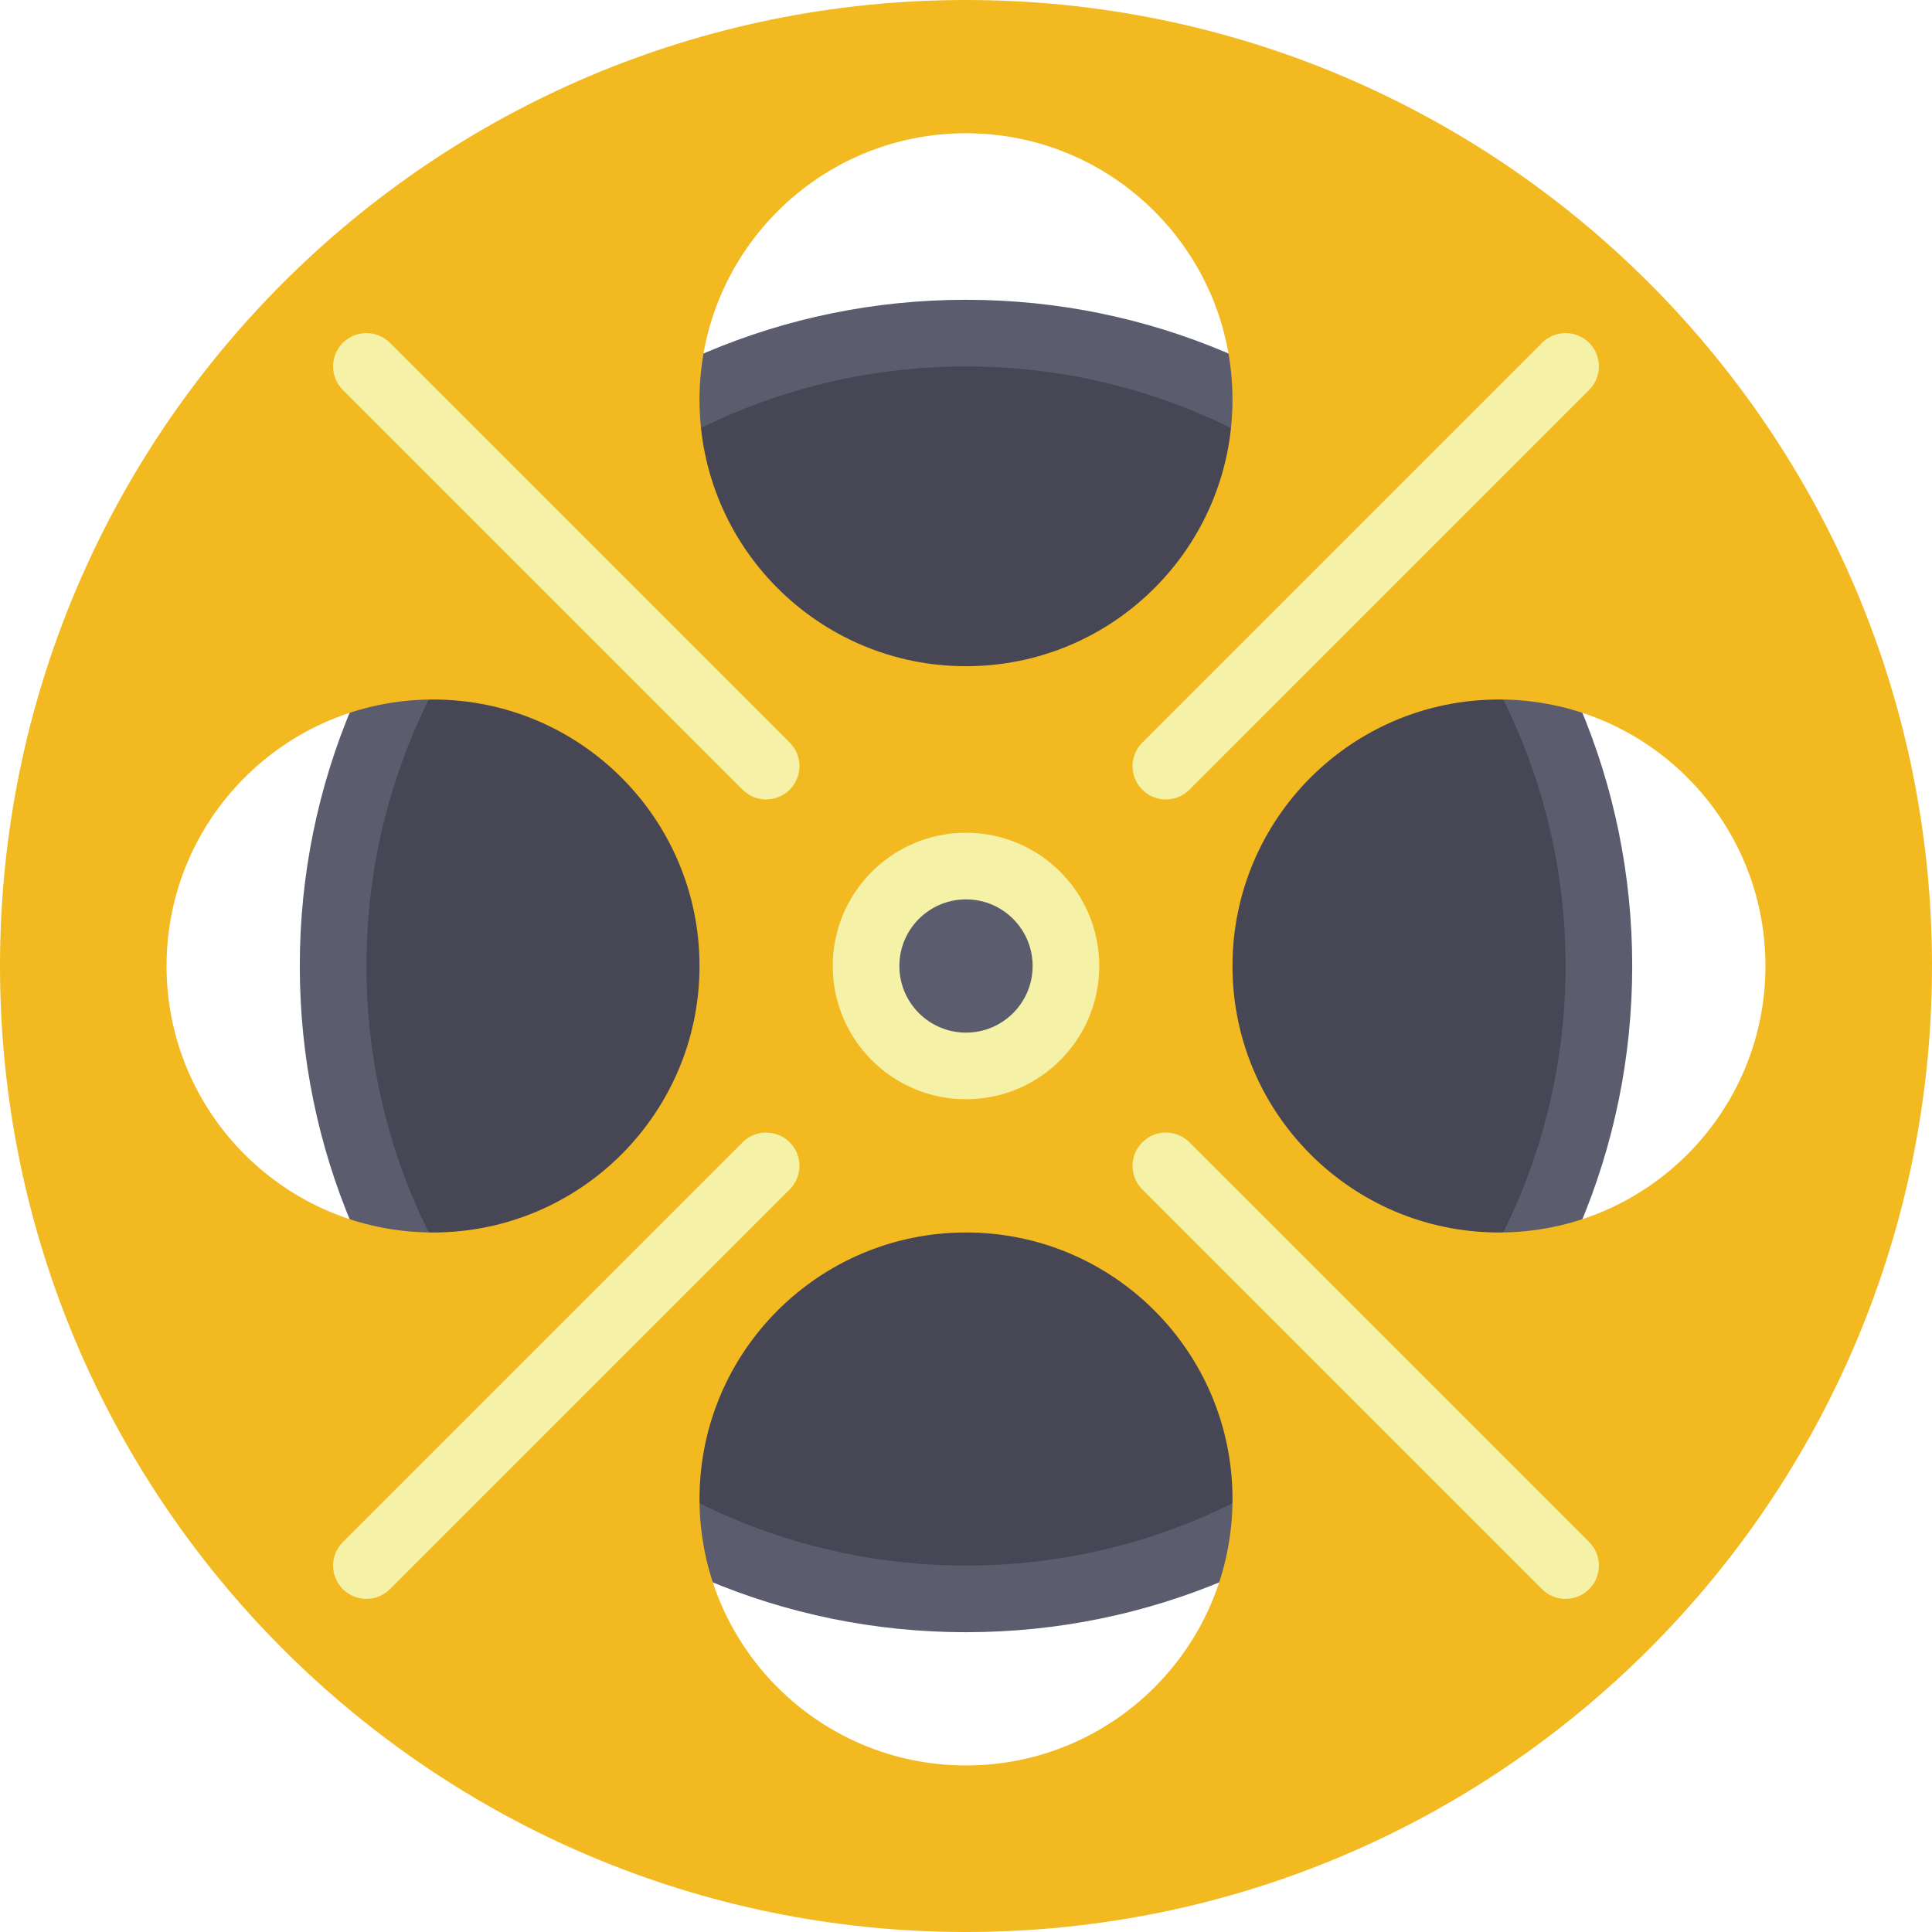
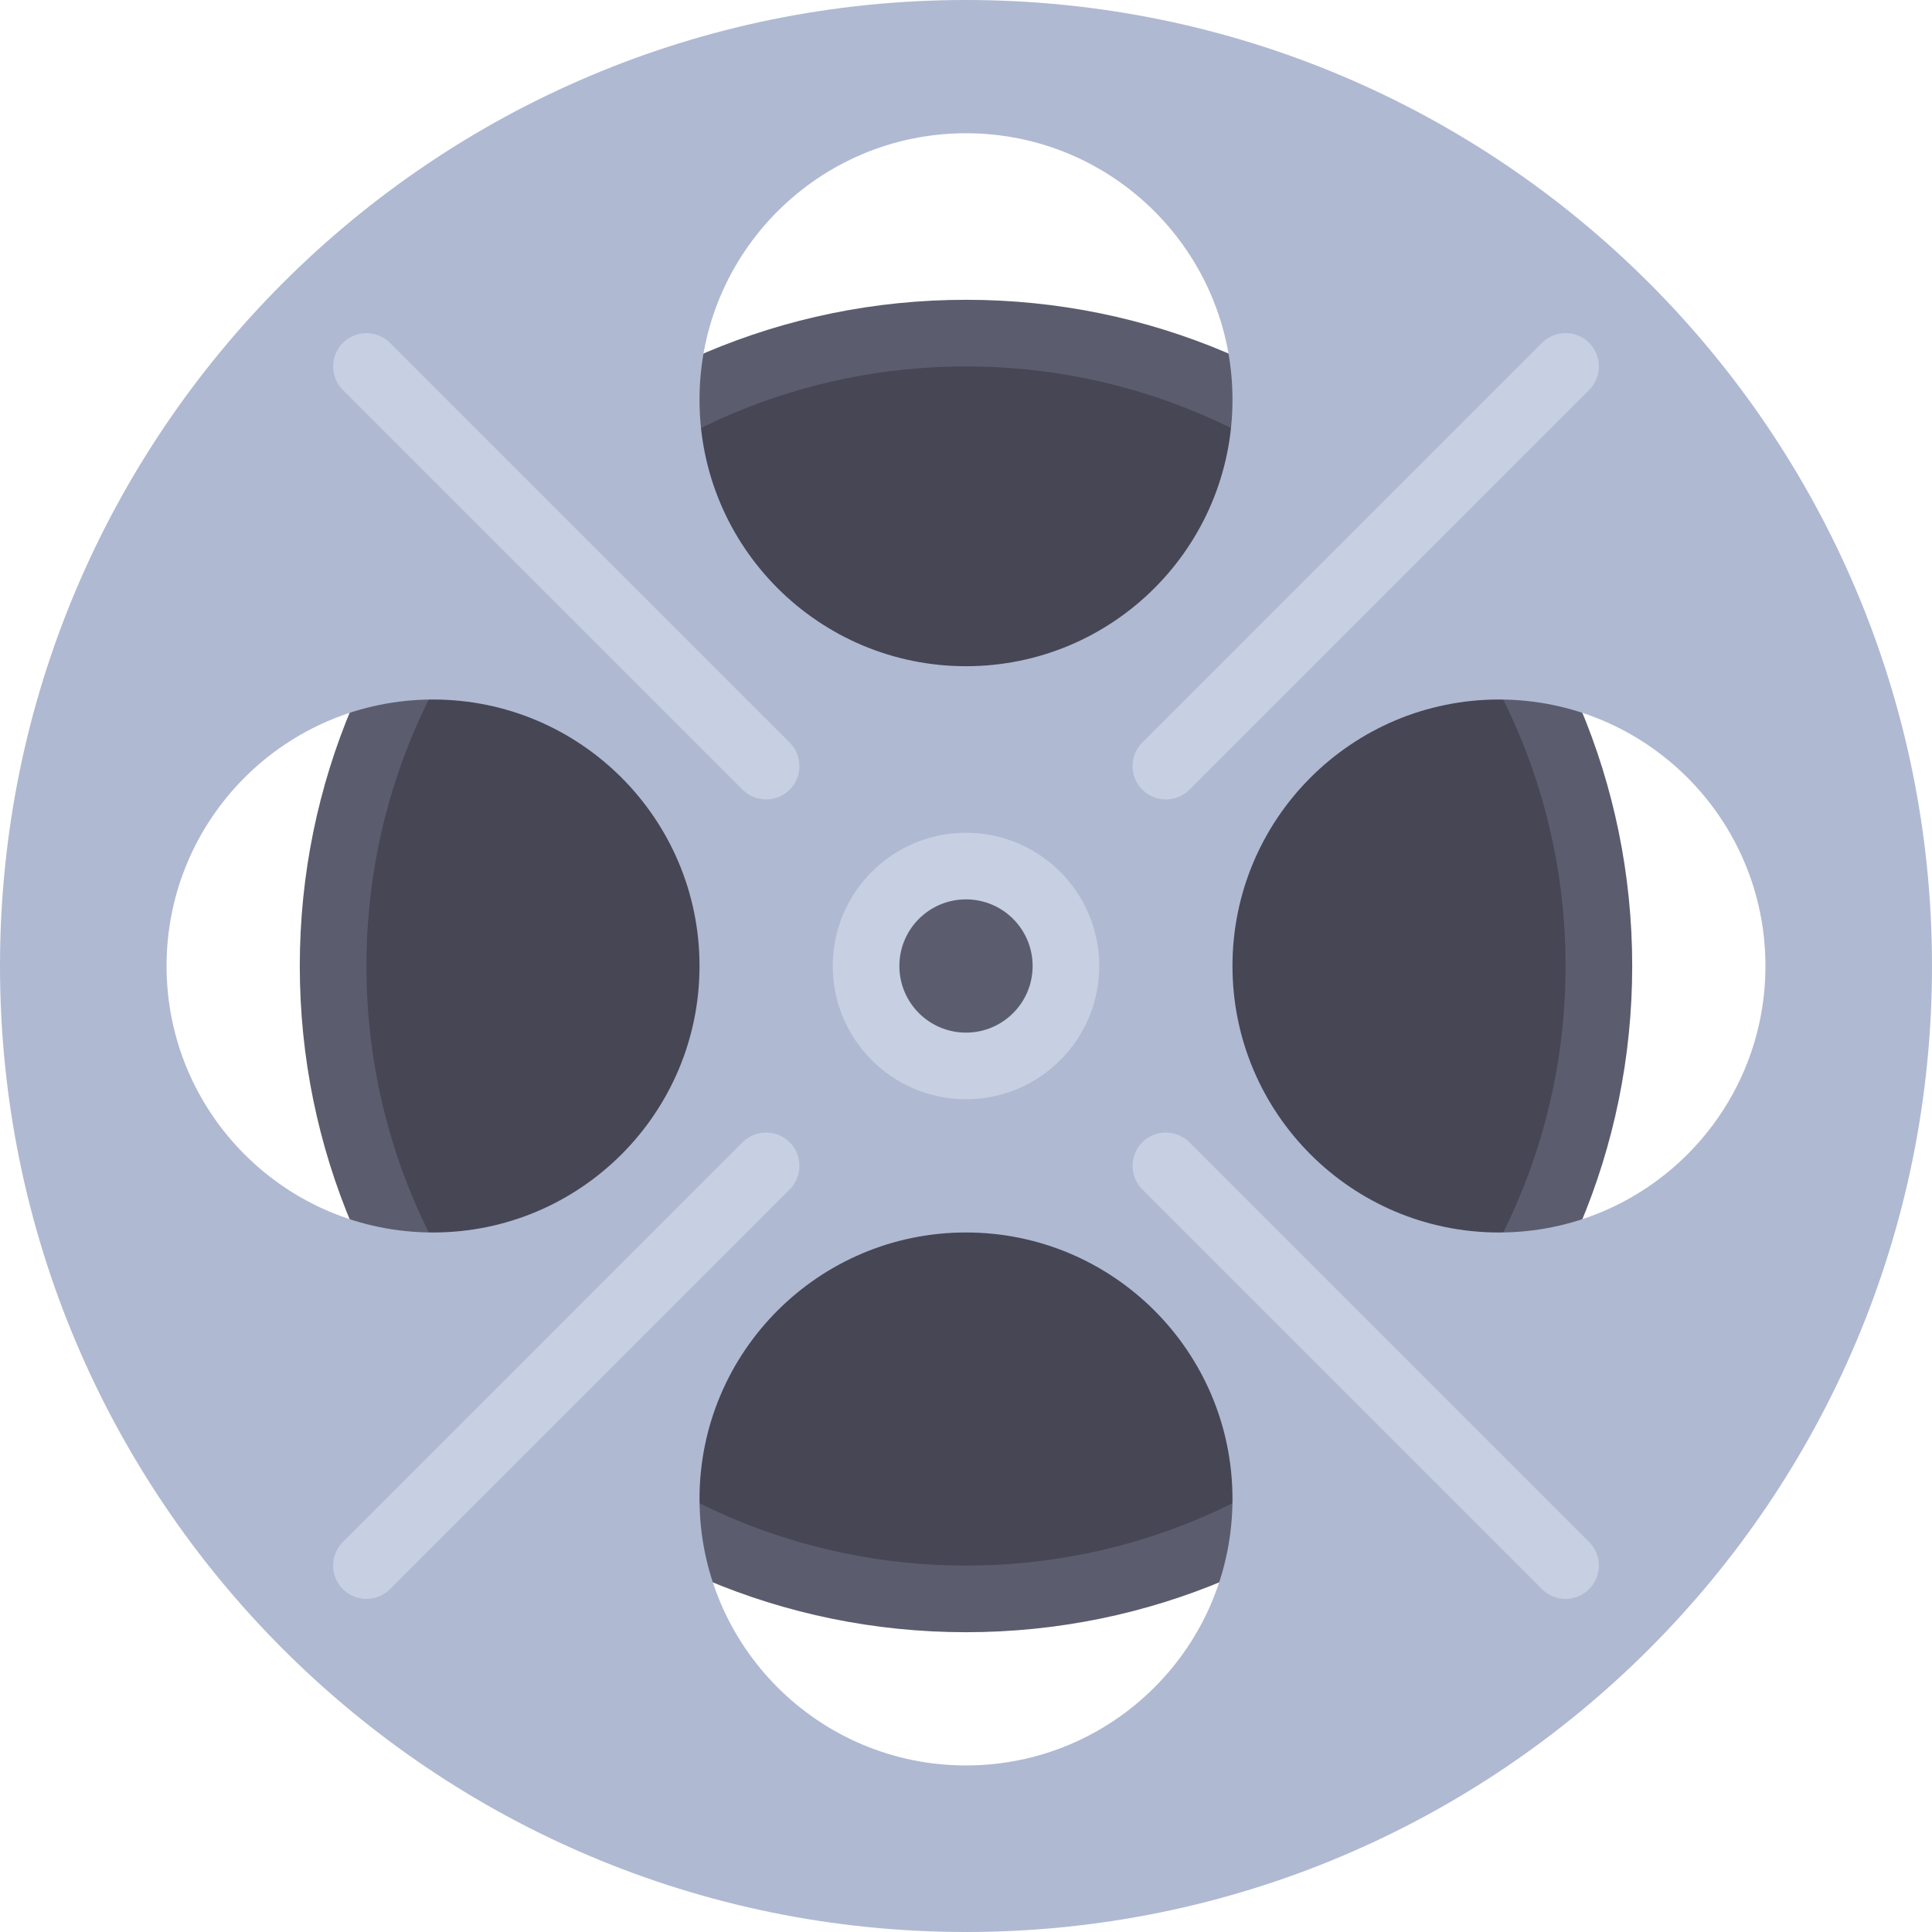
- <svg xmlns="http://www.w3.org/2000/svg" height="800px" width="800px" version="1.1" id="Layer_1" viewBox="0 0 512 512" xml:space="preserve" fill="#000000">
+ <svg xmlns="http://www.w3.org/2000/svg" height="200px" width="200px" version="1.1" id="Layer_1" viewBox="0 0 512 512" xml:space="preserve" fill="#000000">
  <g id="SVGRepo_bgCarrier" stroke-width="0" />
  <g id="SVGRepo_tracerCarrier" stroke-linecap="round" stroke-linejoin="round" />
  <g id="SVGRepo_iconCarrier">
    <circle style="fill:#5B5D6E;" cx="256" cy="256" r="176.552" />
    <circle style="fill:#464655;" cx="256" cy="256" r="158.897" />
-     <path style="fill:#f2ba20;" d="M256,0C114.615,0,0,114.615,0,256s114.615,256,256,256s256-114.615,256-256S397.385,0,256,0z M256,35.31c39.003,0,70.621,31.618,70.621,70.621S295.003,176.552,256,176.552s-70.621-31.618-70.621-70.621 S216.998,35.31,256,35.31z M114.759,326.621c-39.002,0-70.621-31.618-70.621-70.621s31.618-70.621,70.621-70.621 s70.621,31.618,70.621,70.621S153.761,326.621,114.759,326.621z M256,467.862c-39.002,0-70.621-31.618-70.621-70.621 s31.618-70.621,70.621-70.621s70.621,31.618,70.621,70.621S295.003,467.862,256,467.862z M397.241,326.621 c-39.002,0-70.621-31.618-70.621-70.621s31.618-70.621,70.621-70.621s70.621,31.618,70.621,70.621S436.244,326.621,397.241,326.621z " />
-     <circle style="fill:#f5f2a8;" cx="256" cy="256" r="35.31" />
+     <path style="fill:#AFB9D2;" d="M256,0C114.615,0,0,114.615,0,256s114.615,256,256,256s256-114.615,256-256S397.385,0,256,0z M256,35.31c39.003,0,70.621,31.618,70.621,70.621S295.003,176.552,256,176.552s-70.621-31.618-70.621-70.621 S216.998,35.31,256,35.31z M114.759,326.621c-39.002,0-70.621-31.618-70.621-70.621s31.618-70.621,70.621-70.621 s70.621,31.618,70.621,70.621S153.761,326.621,114.759,326.621z M256,467.862c-39.002,0-70.621-31.618-70.621-70.621 s31.618-70.621,70.621-70.621s70.621,31.618,70.621,70.621S295.003,467.862,256,467.862z M397.241,326.621 c-39.002,0-70.621-31.618-70.621-70.621s31.618-70.621,70.621-70.621s70.621,31.618,70.621,70.621S436.244,326.621,397.241,326.621z " />
+     <circle style="fill:#C7CFE2;" cx="256" cy="256" r="35.31" />
    <circle style="fill:#5B5D6E;" cx="256" cy="256" r="17.655" />
    <g>
-       <path style="fill:#f5f2a8;" d="M203.034,211.862c-2.259,0-4.518-0.862-6.241-2.586L90.862,103.345 c-3.448-3.448-3.448-9.035,0-12.483c3.448-3.448,9.035-3.448,12.483,0l105.931,105.931c3.448,3.448,3.448,9.035,0,12.483 C207.552,211,205.293,211.862,203.034,211.862z" />
-       <path style="fill:#f5f2a8;" d="M414.897,423.724c-2.259,0-4.518-0.862-6.241-2.586L302.724,315.207 c-3.448-3.448-3.448-9.035,0-12.483s9.035-3.448,12.483,0l105.931,105.931c3.448,3.448,3.448,9.035,0,12.483 C419.414,422.862,417.155,423.724,414.897,423.724z" />
-       <path style="fill:#f5f2a8;" d="M308.966,211.862c-2.259,0-4.518-0.862-6.241-2.586c-3.448-3.448-3.448-9.035,0-12.483 L408.655,90.861c3.448-3.448,9.035-3.448,12.483,0s3.448,9.035,0,12.483L315.208,209.276 C313.483,211,311.224,211.862,308.966,211.862z" />
-       <path style="fill:#f5f2a8;" d="M97.103,423.724c-2.259,0-4.518-0.862-6.241-2.586c-3.448-3.448-3.448-9.035,0-12.483 l105.931-105.931c3.448-3.448,9.035-3.448,12.483,0s3.448,9.035,0,12.483L103.346,421.138 C101.621,422.862,99.362,423.724,97.103,423.724z" />
+       <path style="fill:#C7CFE2;" d="M203.034,211.862c-2.259,0-4.518-0.862-6.241-2.586L90.862,103.345 c-3.448-3.448-3.448-9.035,0-12.483c3.448-3.448,9.035-3.448,12.483,0l105.931,105.931c3.448,3.448,3.448,9.035,0,12.483 C207.552,211,205.293,211.862,203.034,211.862z" />
+       <path style="fill:#C7CFE2;" d="M414.897,423.724c-2.259,0-4.518-0.862-6.241-2.586L302.724,315.207 c-3.448-3.448-3.448-9.035,0-12.483s9.035-3.448,12.483,0l105.931,105.931c3.448,3.448,3.448,9.035,0,12.483 C419.414,422.862,417.155,423.724,414.897,423.724z" />
+       <path style="fill:#C7CFE2;" d="M308.966,211.862c-2.259,0-4.518-0.862-6.241-2.586c-3.448-3.448-3.448-9.035,0-12.483 L408.655,90.861c3.448-3.448,9.035-3.448,12.483,0s3.448,9.035,0,12.483L315.208,209.276 C313.483,211,311.224,211.862,308.966,211.862z" />
+       <path style="fill:#C7CFE2;" d="M97.103,423.724c-2.259,0-4.518-0.862-6.241-2.586c-3.448-3.448-3.448-9.035,0-12.483 l105.931-105.931c3.448-3.448,9.035-3.448,12.483,0s3.448,9.035,0,12.483L103.346,421.138 C101.621,422.862,99.362,423.724,97.103,423.724z" />
    </g>
  </g>
</svg>
